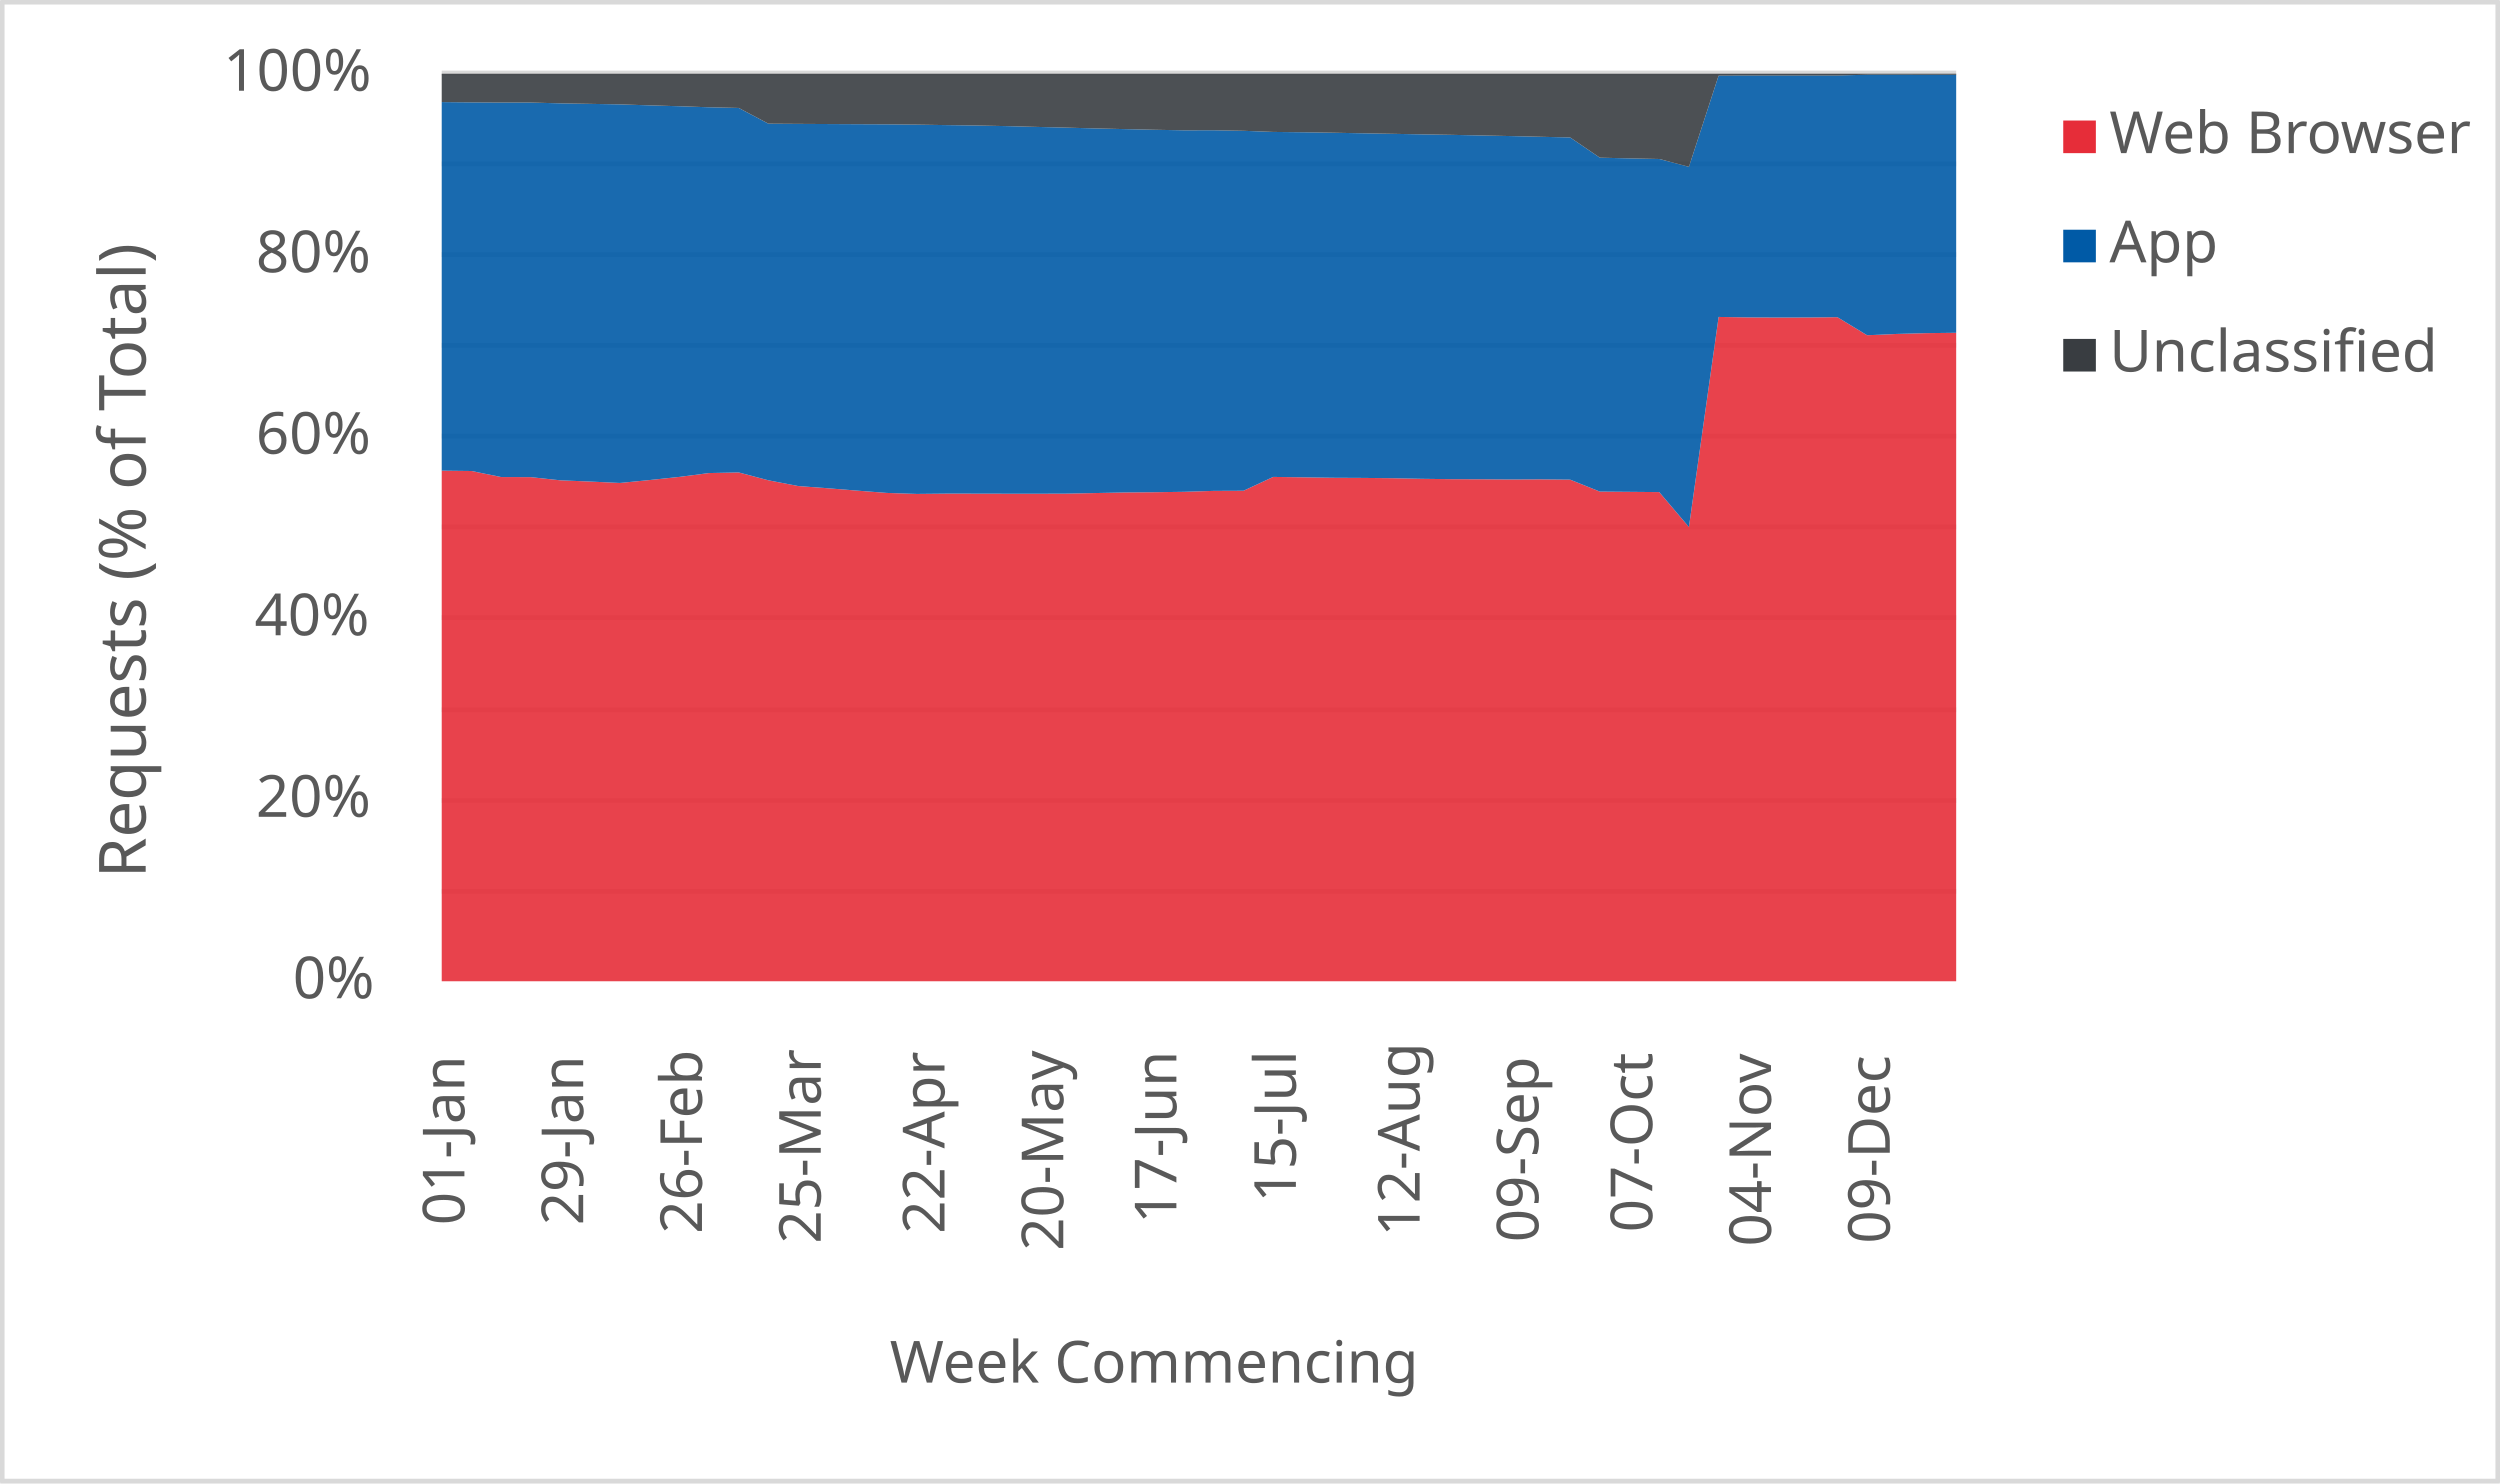
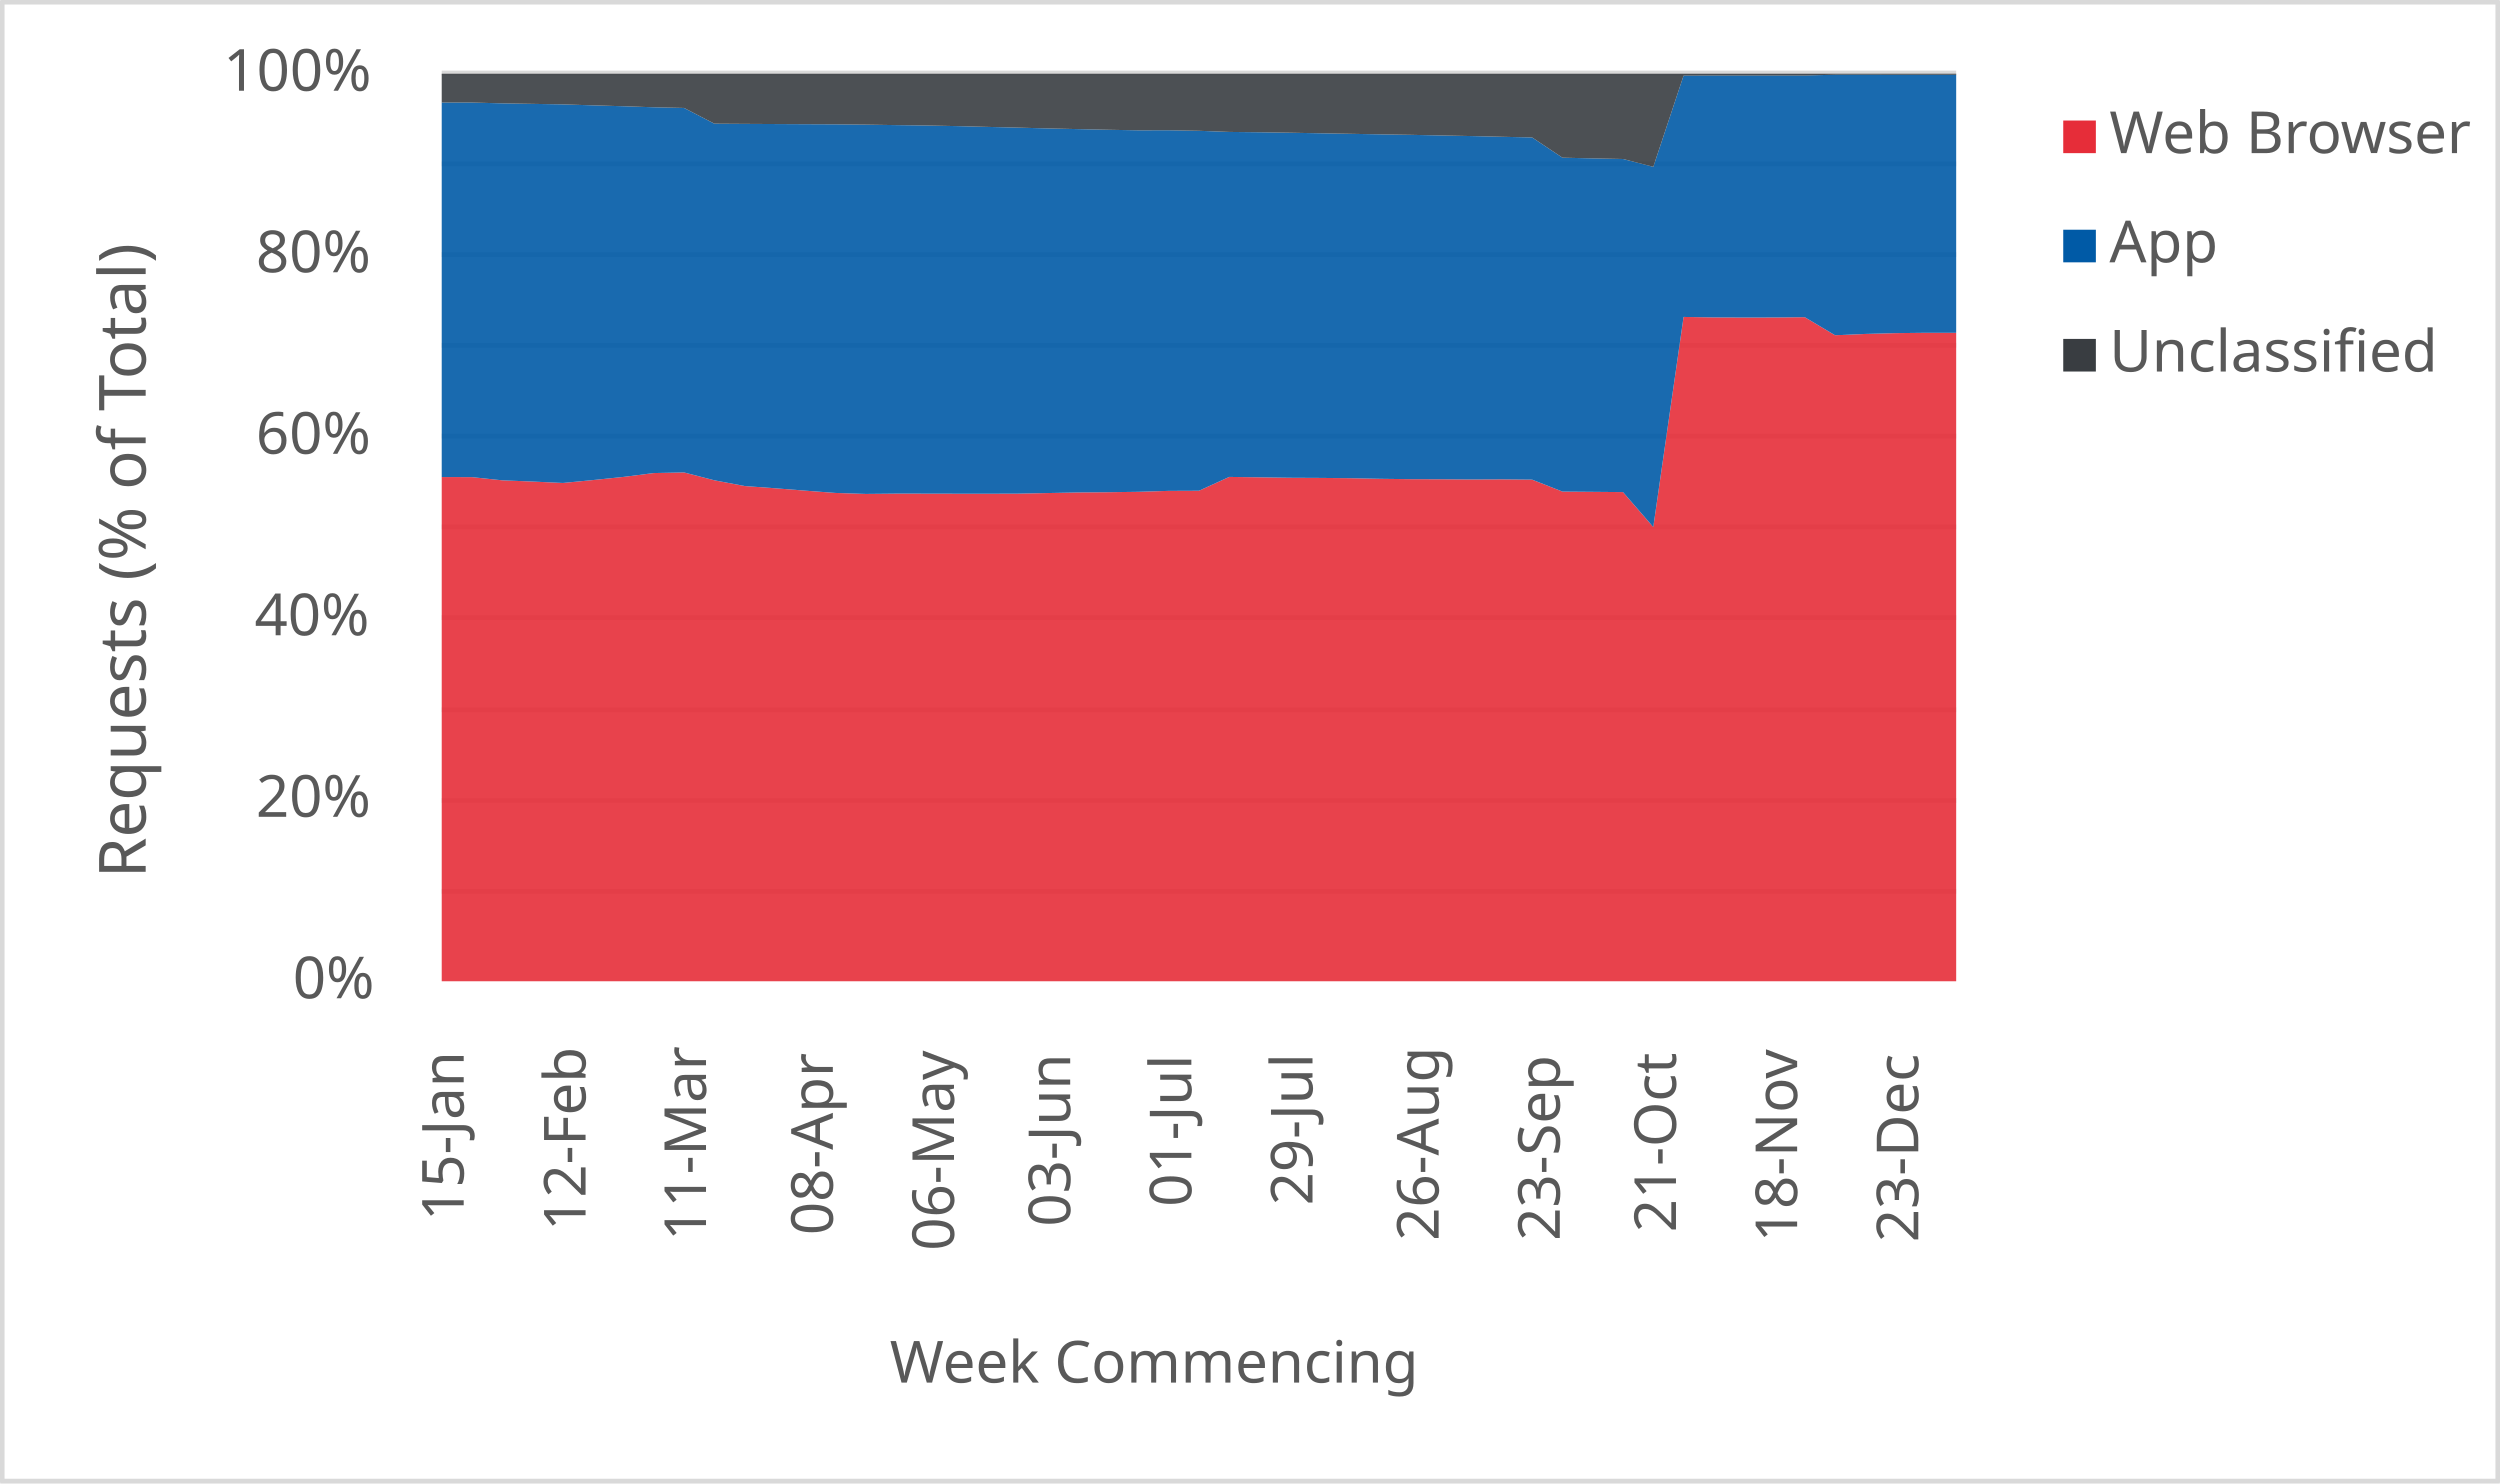
<svg xmlns="http://www.w3.org/2000/svg" width="1763" height="1046" xml:space="preserve" overflow="hidden">
  <defs>
    <clipPath id="clip0">
      <rect x="2917" y="346" width="1763" height="1046" />
    </clipPath>
  </defs>
  <g clip-path="url(#clip0)" transform="translate(-2917 -346)">
    <rect x="2918" y="347" width="1760" height="1043" fill="#FFFFFF" />
    <g>
      <path d="    M3228.5 974.532 4296.5 974.532    M3228.5 910.53 4296.5 910.53    M3228.5 846.528 4296.5 846.528    M3228.5 781.526 4296.5 781.526    M3228.5 717.524 4296.5 717.524    M3228.5 653.522 4296.5 653.522    M3228.5 589.52 4296.5 589.52    M3228.5 525.517 4296.5 525.517    M3228.5 461.515 4296.5 461.515    M3228.5 397.5 4296.5 397.5" stroke="#D9D9D9" stroke-width="3.438" stroke-linejoin="round" stroke-miterlimit="10" fill="none" />
    </g>
    <g>
      <path d="M 1038.5 4296.5 1038.5" stroke="#D9D9D9" stroke-width="3.438" stroke-linejoin="round" stroke-miterlimit="10" fill="none" fill-rule="evenodd" />
    </g>
    <g>
-       <text fill="#595959" font-family="Verdana,sans-serif" font-weight="400" font-size="41" transform="matrix(6.12323e-17 -1 1 6.12323e-17 3244.5 1210)">01-Jan</text>
+       <text fill="#595959" font-family="Verdana,sans-serif" font-weight="400" font-size="41" transform="matrix(6.12323e-17 -1 1 6.12323e-17 3244 1207)">15-Jan</text>
    </g>
    <g>
-       <text fill="#595959" font-family="Verdana,sans-serif" font-weight="400" font-size="41" transform="matrix(6.12323e-17 -1 1 6.12323e-17 3328.265 1210)">29-Jan</text>
+       <text fill="#595959" font-family="Verdana,sans-serif" font-weight="400" font-size="41" transform="matrix(6.12323e-17 -1 1 6.12323e-17 3329.94 1214)">12-Feb</text>
    </g>
    <g>
-       <text fill="#595959" font-family="Verdana,sans-serif" font-weight="400" font-size="41" transform="matrix(6.12323e-17 -1 1 6.12323e-17 3412.029 1216)">26-Feb</text>
+       <text fill="#595959" font-family="Verdana,sans-serif" font-weight="400" font-size="41" transform="matrix(6.12323e-17 -1 1 6.12323e-17 3414.88 1221)">11-Mar</text>
    </g>
    <g>
-       <text fill="#595959" font-family="Verdana,sans-serif" font-weight="400" font-size="41" transform="matrix(6.12323e-17 -1 1 6.12323e-17 3495.794 1223)">25-Mar</text>
+       <text fill="#595959" font-family="Verdana,sans-serif" font-weight="400" font-size="41" transform="matrix(6.12323e-17 -1 1 6.12323e-17 3504.32 1217)">08-Apr</text>
    </g>
    <g>
-       <text fill="#595959" font-family="Verdana,sans-serif" font-weight="400" font-size="41" transform="matrix(6.12323e-17 -1 1 6.12323e-17 3583.059 1216)">22-Apr</text>
+       <text fill="#595959" font-family="Verdana,sans-serif" font-weight="400" font-size="41" transform="matrix(6.12323e-17 -1 1 6.12323e-17 3589.76 1228)">06-May</text>
    </g>
    <g>
-       <text fill="#595959" font-family="Verdana,sans-serif" font-weight="400" font-size="41" transform="matrix(6.12323e-17 -1 1 6.12323e-17 3666.824 1228)">20-May</text>
+       <text fill="#595959" font-family="Verdana,sans-serif" font-weight="400" font-size="41" transform="matrix(6.12323e-17 -1 1 6.12323e-17 3671.7 1211)">03-Jun</text>
    </g>
    <g>
-       <text fill="#595959" font-family="Verdana,sans-serif" font-weight="400" font-size="41" transform="matrix(6.12323e-17 -1 1 6.12323e-17 3746.588 1209)">17-Jun</text>
+       <text fill="#595959" font-family="Verdana,sans-serif" font-weight="400" font-size="41" transform="matrix(6.12323e-17 -1 1 6.12323e-17 3757.14 1197)">01-Jul</text>
    </g>
    <g>
-       <text fill="#595959" font-family="Verdana,sans-serif" font-weight="400" font-size="41" transform="matrix(6.12323e-17 -1 1 6.12323e-17 3830.853 1194)">15-Jul</text>
+       <text fill="#595959" font-family="Verdana,sans-serif" font-weight="400" font-size="41" transform="matrix(6.12323e-17 -1 1 6.12323e-17 3842.58 1196)">29-Jul</text>
    </g>
    <g>
-       <text fill="#595959" font-family="Verdana,sans-serif" font-weight="400" font-size="41" transform="matrix(6.12323e-17 -1 1 6.12323e-17 3918.118 1218)">12-Aug</text>
+       <text fill="#595959" font-family="Verdana,sans-serif" font-weight="400" font-size="41" transform="matrix(6.12323e-17 -1 1 6.12323e-17 3931.52 1221)">26-Aug</text>
    </g>
    <g>
-       <text fill="#595959" font-family="Verdana,sans-serif" font-weight="400" font-size="41" transform="matrix(6.12323e-17 -1 1 6.12323e-17 4001.882 1222)">09-Sep</text>
+       <text fill="#595959" font-family="Verdana,sans-serif" font-weight="400" font-size="41" transform="matrix(6.12323e-17 -1 1 6.12323e-17 4016.96 1221)">23-Sep</text>
    </g>
    <g>
-       <text fill="#595959" font-family="Verdana,sans-serif" font-weight="400" font-size="41" transform="matrix(6.12323e-17 -1 1 6.12323e-17 4082.147 1215)">07-Oct</text>
+       <text fill="#595959" font-family="Verdana,sans-serif" font-weight="400" font-size="41" transform="matrix(6.12323e-17 -1 1 6.12323e-17 4098.9 1215)">21-Oct</text>
    </g>
    <g>
-       <text fill="#595959" font-family="Verdana,sans-serif" font-weight="400" font-size="41" transform="matrix(6.12323e-17 -1 1 6.12323e-17 4165.912 1225)">04-Nov</text>
+       <text fill="#595959" font-family="Verdana,sans-serif" font-weight="400" font-size="41" transform="matrix(6.12323e-17 -1 1 6.12323e-17 4184.34 1222)">18-Nov</text>
    </g>
    <g>
-       <text fill="#595959" font-family="Verdana,sans-serif" font-weight="400" font-size="41" transform="matrix(6.12323e-17 -1 1 6.12323e-17 4249.676 1223)">09-Dec</text>
+       <text fill="#595959" font-family="Verdana,sans-serif" font-weight="400" font-size="41" transform="matrix(6.12323e-17 -1 1 6.12323e-17 4269.78 1222)">23-Dec</text>
    </g>
    <g>
      <text fill="#595959" font-family="Verdana,sans-serif" font-weight="400" font-size="41" transform="matrix(1 0 0 1 3123.5 1050)">0%</text>
    </g>
    <g>
      <text fill="#595959" font-family="Verdana,sans-serif" font-weight="400" font-size="41" transform="matrix(1 0 0 1 3097.5 922)">20%</text>
    </g>
    <g>
      <text fill="#595959" font-family="Verdana,sans-serif" font-weight="400" font-size="41" transform="matrix(1 0 0 1 3096.5 794)">40%</text>
    </g>
    <g>
      <text fill="#595959" font-family="Verdana,sans-serif" font-weight="400" font-size="41" transform="matrix(1 0 0 1 3097.5 666)">60%</text>
    </g>
    <g>
      <text fill="#595959" font-family="Verdana,sans-serif" font-weight="400" font-size="41" transform="matrix(1 0 0 1 3097.5 538)">80%</text>
    </g>
    <g>
      <text fill="#595959" font-family="Verdana,sans-serif" font-weight="400" font-size="41" transform="matrix(1 0 0 1 3074.5 410)">100%</text>
    </g>
    <g>
      <text fill="#595959" font-family="Verdana,sans-serif" font-weight="400" font-size="41" transform="matrix(1 0 0 1 3544.5 1321)">Week Commencing</text>
    </g>
    <g>
      <text fill="#595959" font-family="Verdana,sans-serif" font-weight="400" font-size="46" transform="matrix(6.12323e-17 -1 1 6.12323e-17 3019.73 965.25)">Requests (% of Total)</text>
    </g>
    <rect x="2918.5" y="347.5" width="1760" height="1043" stroke="#D9D9D9" stroke-width="3.438" stroke-linejoin="round" stroke-miterlimit="10" fill="none" />
    <g>
-       <path d="M3228.5 1038 3249.441 1038 3270.382 1038 3291.324 1038 3312.265 1038 3333.206 1038 3354.147 1038 3375.088 1038 3396.029 1038 3416.971 1038 3437.912 1038 3458.853 1038 3479.794 1038 3500.735 1038 3521.676 1038 3542.618 1038 3563.559 1038 3584.5 1038 3605.441 1038 3626.382 1038 3647.324 1038 3668.265 1038 3689.206 1038 3710.147 1038 3731.088 1038 3752.029 1038 3772.971 1038 3793.912 1038 3814.853 1038 3835.794 1038 3856.735 1038 3877.676 1038 3898.618 1038 3919.559 1038 3940.5 1038 3961.441 1038 3982.382 1038 4003.324 1038 4024.265 1038 4045.206 1038 4066.147 1038 4087.088 1038 4108.029 1038 4128.971 1038 4149.912 1038 4170.853 1038 4191.794 1038 4212.735 1038 4233.676 1038 4254.618 1038 4275.559 1038 4296.5 1038 4296.5 580.674 4275.559 580.928 4254.618 581.487 4233.676 582.406 4212.735 569.683 4191.794 569.891 4170.853 569.93 4149.912 569.835 4128.971 569.504 4108.029 717.662 4087.088 693.029 4066.147 692.837 4045.206 692.657 4024.265 684.246 4003.324 684.034 3982.382 684.136 3961.441 683.981 3940.5 683.917 3919.559 683.651 3898.618 683.225 3877.676 683.02 3856.735 682.915 3835.794 682.602 3814.853 682.323 3793.912 692.068 3772.971 692.162 3752.029 692.82 3731.088 693.118 3710.147 693.28 3689.206 693.702 3668.265 694.124 3647.324 694.182 3626.382 694.164 3605.441 694.113 3584.5 694.1 3563.559 694.319 3542.618 693.621 3521.676 692.005 3500.735 690.32 3479.794 688.755 3458.853 684.695 3437.912 679.161 3416.971 679.602 3396.029 682.321 3375.088 684.53 3354.147 686.59 3333.206 685.592 3312.265 684.727 3291.324 682.48 3270.382 682.403 3249.441 678.149 3228.5 677.897 3228.5 1038Z" fill="#e62d39" opacity="0.9" />
+       <path d="M3228.5 1038 3249.86 1038 3271.22 1038 3292.58 1038 3313.94 1038 3335.3 1038 3356.66 1038 3378.02 1038 3399.38 1038 3420.74 1038 3442.1 1038 3463.46 1038 3484.82 1038 3506.18 1038 3527.54 1038 3548.9 1038 3570.26 1038 3591.62 1038 3612.98 1038 3634.34 1038 3655.7 1038 3677.06 1038 3698.42 1038 3719.78 1038 3741.14 1038 3762.5 1038 3783.86 1038 3805.22 1038 3826.58 1038 3847.94 1038 3869.3 1038 3890.66 1038 3912.02 1038 3933.38 1038 3954.74 1038 3976.1 1038 3997.46 1038 4018.82 1038 4040.18 1038 4061.54 1038 4082.9 1038 4104.26 1038 4125.62 1038 4146.98 1038 4168.34 1038 4189.7 1038 4211.06 1038 4232.42 1038 4253.78 1038 4275.14 1038 4296.5 1038 4296.5 580.71 4275.14 580.674 4253.78 580.928 4232.42 581.487 4211.06 582.406 4189.7 569.683 4168.34 569.891 4146.98 569.93 4125.62 569.835 4104.26 569.504 4082.9 717.662 4061.54 693.029 4040.18 692.837 4018.82 692.657 3997.46 684.246 3976.1 684.034 3954.74 684.136 3933.38 683.981 3912.02 683.917 3890.66 683.651 3869.3 683.225 3847.94 683.02 3826.58 682.915 3805.22 682.602 3783.86 682.323 3762.5 692.068 3741.14 692.162 3719.78 692.82 3698.42 693.118 3677.06 693.28 3655.7 693.702 3634.34 694.124 3612.98 694.182 3591.62 694.164 3570.26 694.113 3548.9 694.1 3527.54 694.319 3506.18 693.621 3484.82 692.005 3463.46 690.32 3442.1 688.755 3420.74 684.695 3399.38 679.161 3378.02 679.602 3356.66 682.321 3335.3 684.53 3313.94 686.59 3292.58 685.592 3271.22 684.727 3249.86 682.48 3228.5 682.403 3228.5 1038Z" fill="#e62d39" opacity="0.9" />
    </g>
    <g>
-       <path d="M3228.5 677.897 3249.441 678.149 3270.382 682.403 3291.324 682.48 3312.265 684.727 3333.206 685.592 3354.147 686.59 3375.088 684.53 3396.029 682.321 3416.971 679.602 3437.912 679.161 3458.853 684.695 3479.794 688.755 3500.735 690.32 3521.676 692.005 3542.618 693.621 3563.559 694.319 3584.5 694.1 3605.441 694.113 3626.382 694.164 3647.324 694.182 3668.265 694.124 3689.206 693.702 3710.147 693.28 3731.088 693.118 3752.029 692.82 3772.971 692.162 3793.912 692.068 3814.853 682.323 3835.794 682.602 3856.735 682.915 3877.676 683.02 3898.618 683.225 3919.559 683.651 3940.5 683.917 3961.441 683.981 3982.382 684.136 4003.324 684.034 4024.265 684.246 4045.206 692.657 4066.147 692.837 4087.088 693.029 4108.029 717.662 4128.971 569.504 4149.912 569.835 4170.853 569.93 4191.794 569.891 4212.735 569.683 4233.676 582.406 4254.618 581.487 4275.559 580.928 4296.5 580.674 4296.5 398.701 4275.559 398.685 4254.618 398.671 4233.676 398.675 4212.735 399.272 4191.794 399.263 4170.853 399.274 4149.912 399.281 4128.971 399.299 4108.029 463.651 4087.088 458.12 4066.147 457.691 4045.206 457.192 4024.265 442.937 4003.324 442.456 3982.382 441.952 3961.441 441.534 3940.5 441.086 3919.559 440.751 3898.618 440.359 3877.676 439.992 3856.735 439.588 3835.794 439.271 3814.853 439.035 3793.912 438.239 3772.971 437.866 3752.029 437.904 3731.088 437.508 3710.147 437.043 3689.206 436.556 3668.265 435.99 3647.324 435.475 3626.382 434.924 3605.441 434.509 3584.5 434.223 3563.559 433.894 3542.618 433.69 3521.676 433.588 3500.735 433.47 3479.794 433.354 3458.853 433.212 3437.912 422.122 3416.971 421.65 3396.029 420.922 3375.088 420.296 3354.147 419.61 3333.206 419.245 3312.265 418.885 3291.324 418.315 3270.382 418.321 3249.441 418.194 3228.5 417.984 3228.5 677.897Z" fill="#005aa6" opacity="0.9" />
+       <path d="M3228.5 682.403 3249.86 682.48 3271.22 684.727 3292.58 685.592 3313.94 686.59 3335.3 684.53 3356.66 682.321 3378.02 679.602 3399.38 679.161 3420.74 684.695 3442.1 688.755 3463.46 690.32 3484.82 692.005 3506.18 693.621 3527.54 694.319 3548.9 694.1 3570.26 694.113 3591.62 694.164 3612.98 694.182 3634.34 694.124 3655.7 693.702 3677.06 693.28 3698.42 693.118 3719.78 692.82 3741.14 692.162 3762.5 692.068 3783.86 682.323 3805.22 682.602 3826.58 682.915 3847.94 683.02 3869.3 683.225 3890.66 683.651 3912.02 683.917 3933.38 683.981 3954.74 684.136 3976.1 684.034 3997.46 684.246 4018.82 692.657 4040.18 692.837 4061.54 693.029 4082.9 717.662 4104.26 569.504 4125.62 569.835 4146.98 569.93 4168.34 569.891 4189.7 569.683 4211.06 582.406 4232.42 581.487 4253.78 580.928 4275.14 580.674 4296.5 580.71 4296.5 398.709 4275.14 398.701 4253.78 398.685 4232.42 398.671 4211.06 398.675 4189.7 399.272 4168.34 399.263 4146.98 399.274 4125.62 399.281 4104.26 399.299 4082.9 463.651 4061.54 458.12 4040.18 457.691 4018.82 457.192 3997.46 442.937 3976.1 442.456 3954.74 441.952 3933.38 441.534 3912.02 441.086 3890.66 440.751 3869.3 440.359 3847.94 439.992 3826.58 439.588 3805.22 439.271 3783.86 439.035 3762.5 438.239 3741.14 437.866 3719.78 437.904 3698.42 437.508 3677.06 437.043 3655.7 436.556 3634.34 435.99 3612.98 435.475 3591.62 434.924 3570.26 434.509 3548.9 434.223 3527.54 433.894 3506.18 433.69 3484.82 433.588 3463.46 433.47 3442.1 433.354 3420.74 433.212 3399.38 422.122 3378.02 421.65 3356.66 420.922 3335.3 420.296 3313.94 419.61 3292.58 419.245 3271.22 418.885 3249.86 418.315 3228.5 418.321 3228.5 682.403Z" fill="#005aa6" opacity="0.9" />
    </g>
    <g>
-       <path d="M3228.5 417.984 3249.441 418.194 3270.382 418.321 3291.324 418.315 3312.265 418.885 3333.206 419.245 3354.147 419.61 3375.088 420.296 3396.029 420.922 3416.971 421.65 3437.912 422.122 3458.853 433.212 3479.794 433.354 3500.735 433.47 3521.676 433.588 3542.618 433.69 3563.559 433.894 3584.5 434.223 3605.441 434.509 3626.382 434.924 3647.324 435.475 3668.265 435.99 3689.206 436.556 3710.147 437.043 3731.088 437.508 3752.029 437.904 3772.971 437.866 3793.912 438.239 3814.853 439.035 3835.794 439.271 3856.735 439.588 3877.676 439.992 3898.618 440.359 3919.559 440.751 3940.5 441.086 3961.441 441.534 3982.382 441.952 4003.324 442.456 4024.265 442.937 4045.206 457.192 4066.147 457.691 4087.088 458.12 4108.029 463.651 4128.971 399.299 4149.912 399.281 4170.853 399.274 4191.794 399.263 4212.735 399.272 4233.676 398.675 4254.618 398.671 4275.559 398.685 4296.5 398.701 4296.5 398 4275.559 398 4254.618 398 4233.676 398 4212.735 398 4191.794 398 4170.853 398 4149.912 398 4128.971 398 4108.029 398 4087.088 398 4066.147 398 4045.206 398 4024.265 398 4003.324 398 3982.382 398 3961.441 398 3940.5 398 3919.559 398 3898.618 398 3877.676 398 3856.735 398 3835.794 398 3814.853 398 3793.912 398 3772.971 398 3752.029 398 3731.088 398 3710.147 398 3689.206 398 3668.265 398 3647.324 398 3626.382 398 3605.441 398 3584.5 398 3563.559 398 3542.618 398 3521.676 398 3500.735 398 3479.794 398 3458.853 398 3437.912 398 3416.971 398 3396.029 398 3375.088 398 3354.147 398 3333.206 398 3312.265 398 3291.324 398 3270.382 398 3249.441 398 3228.5 398 3228.5 417.984Z" fill="#393d41" opacity="0.9" />
+       <path d="M3228.5 418.321 3249.86 418.315 3271.22 418.885 3292.58 419.245 3313.94 419.61 3335.3 420.296 3356.66 420.922 3378.02 421.65 3399.38 422.122 3420.74 433.212 3442.1 433.354 3463.46 433.47 3484.82 433.588 3506.18 433.69 3527.54 433.894 3548.9 434.223 3570.26 434.509 3591.62 434.924 3612.98 435.475 3634.34 435.99 3655.7 436.556 3677.06 437.043 3698.42 437.508 3719.78 437.904 3741.14 437.866 3762.5 438.239 3783.86 439.035 3805.22 439.271 3826.58 439.588 3847.94 439.992 3869.3 440.359 3890.66 440.751 3912.02 441.086 3933.38 441.534 3954.74 441.952 3976.1 442.456 3997.46 442.937 4018.82 457.192 4040.18 457.691 4061.54 458.12 4082.9 463.651 4104.26 399.299 4125.62 399.281 4146.98 399.274 4168.34 399.263 4189.7 399.272 4211.06 398.675 4232.42 398.671 4253.78 398.685 4275.14 398.701 4296.5 398.709 4296.5 398 4275.14 398 4253.78 398 4232.42 398 4211.06 398 4189.7 398 4168.34 398 4146.98 398 4125.62 398 4104.26 398 4082.9 398 4061.54 398 4040.18 398 4018.82 398 3997.46 398 3976.1 398 3954.74 398 3933.38 398 3912.02 398 3890.66 398 3869.3 398 3847.94 398 3826.58 398 3805.22 398 3783.86 398 3762.5 398 3741.14 398 3719.78 398 3698.42 398 3677.06 398 3655.7 398 3634.34 398 3612.98 398 3591.62 398 3570.26 398 3548.9 398 3527.54 398 3506.18 398 3484.82 398 3463.46 398 3442.1 398 3420.74 398 3399.38 398 3378.02 398 3356.66 398 3335.3 398 3313.94 398 3292.58 398 3271.22 398 3249.86 398 3228.5 398 3228.5 418.321Z" fill="#393d41" opacity="0.9" />
    </g>
    <g>
      <rect x="4372" y="431" width="23" height="23" fill="#e62d39" />
    </g>
    <g>
      <text fill="#595959" font-family="Verdana,sans-serif" font-weight="400" font-size="41" transform="matrix(1 0 0 1 4404.56 454)">Web Browser</text>
    </g>
    <g>
      <rect x="4372" y="508" width="23" height="23" fill="#005aa6" />
    </g>
    <g>
      <text fill="#595959" font-family="Verdana,sans-serif" font-weight="400" font-size="41" transform="matrix(1 0 0 1 4404.56 531)">App</text>
    </g>
    <g>
      <rect x="4372" y="585" width="23" height="23" fill="#393d41" />
    </g>
    <g>
      <text fill="#595959" font-family="Verdana,sans-serif" font-weight="400" font-size="41" transform="matrix(1 0 0 1 4404.56 608)">Unclassified</text>
    </g>
  </g>
</svg>
